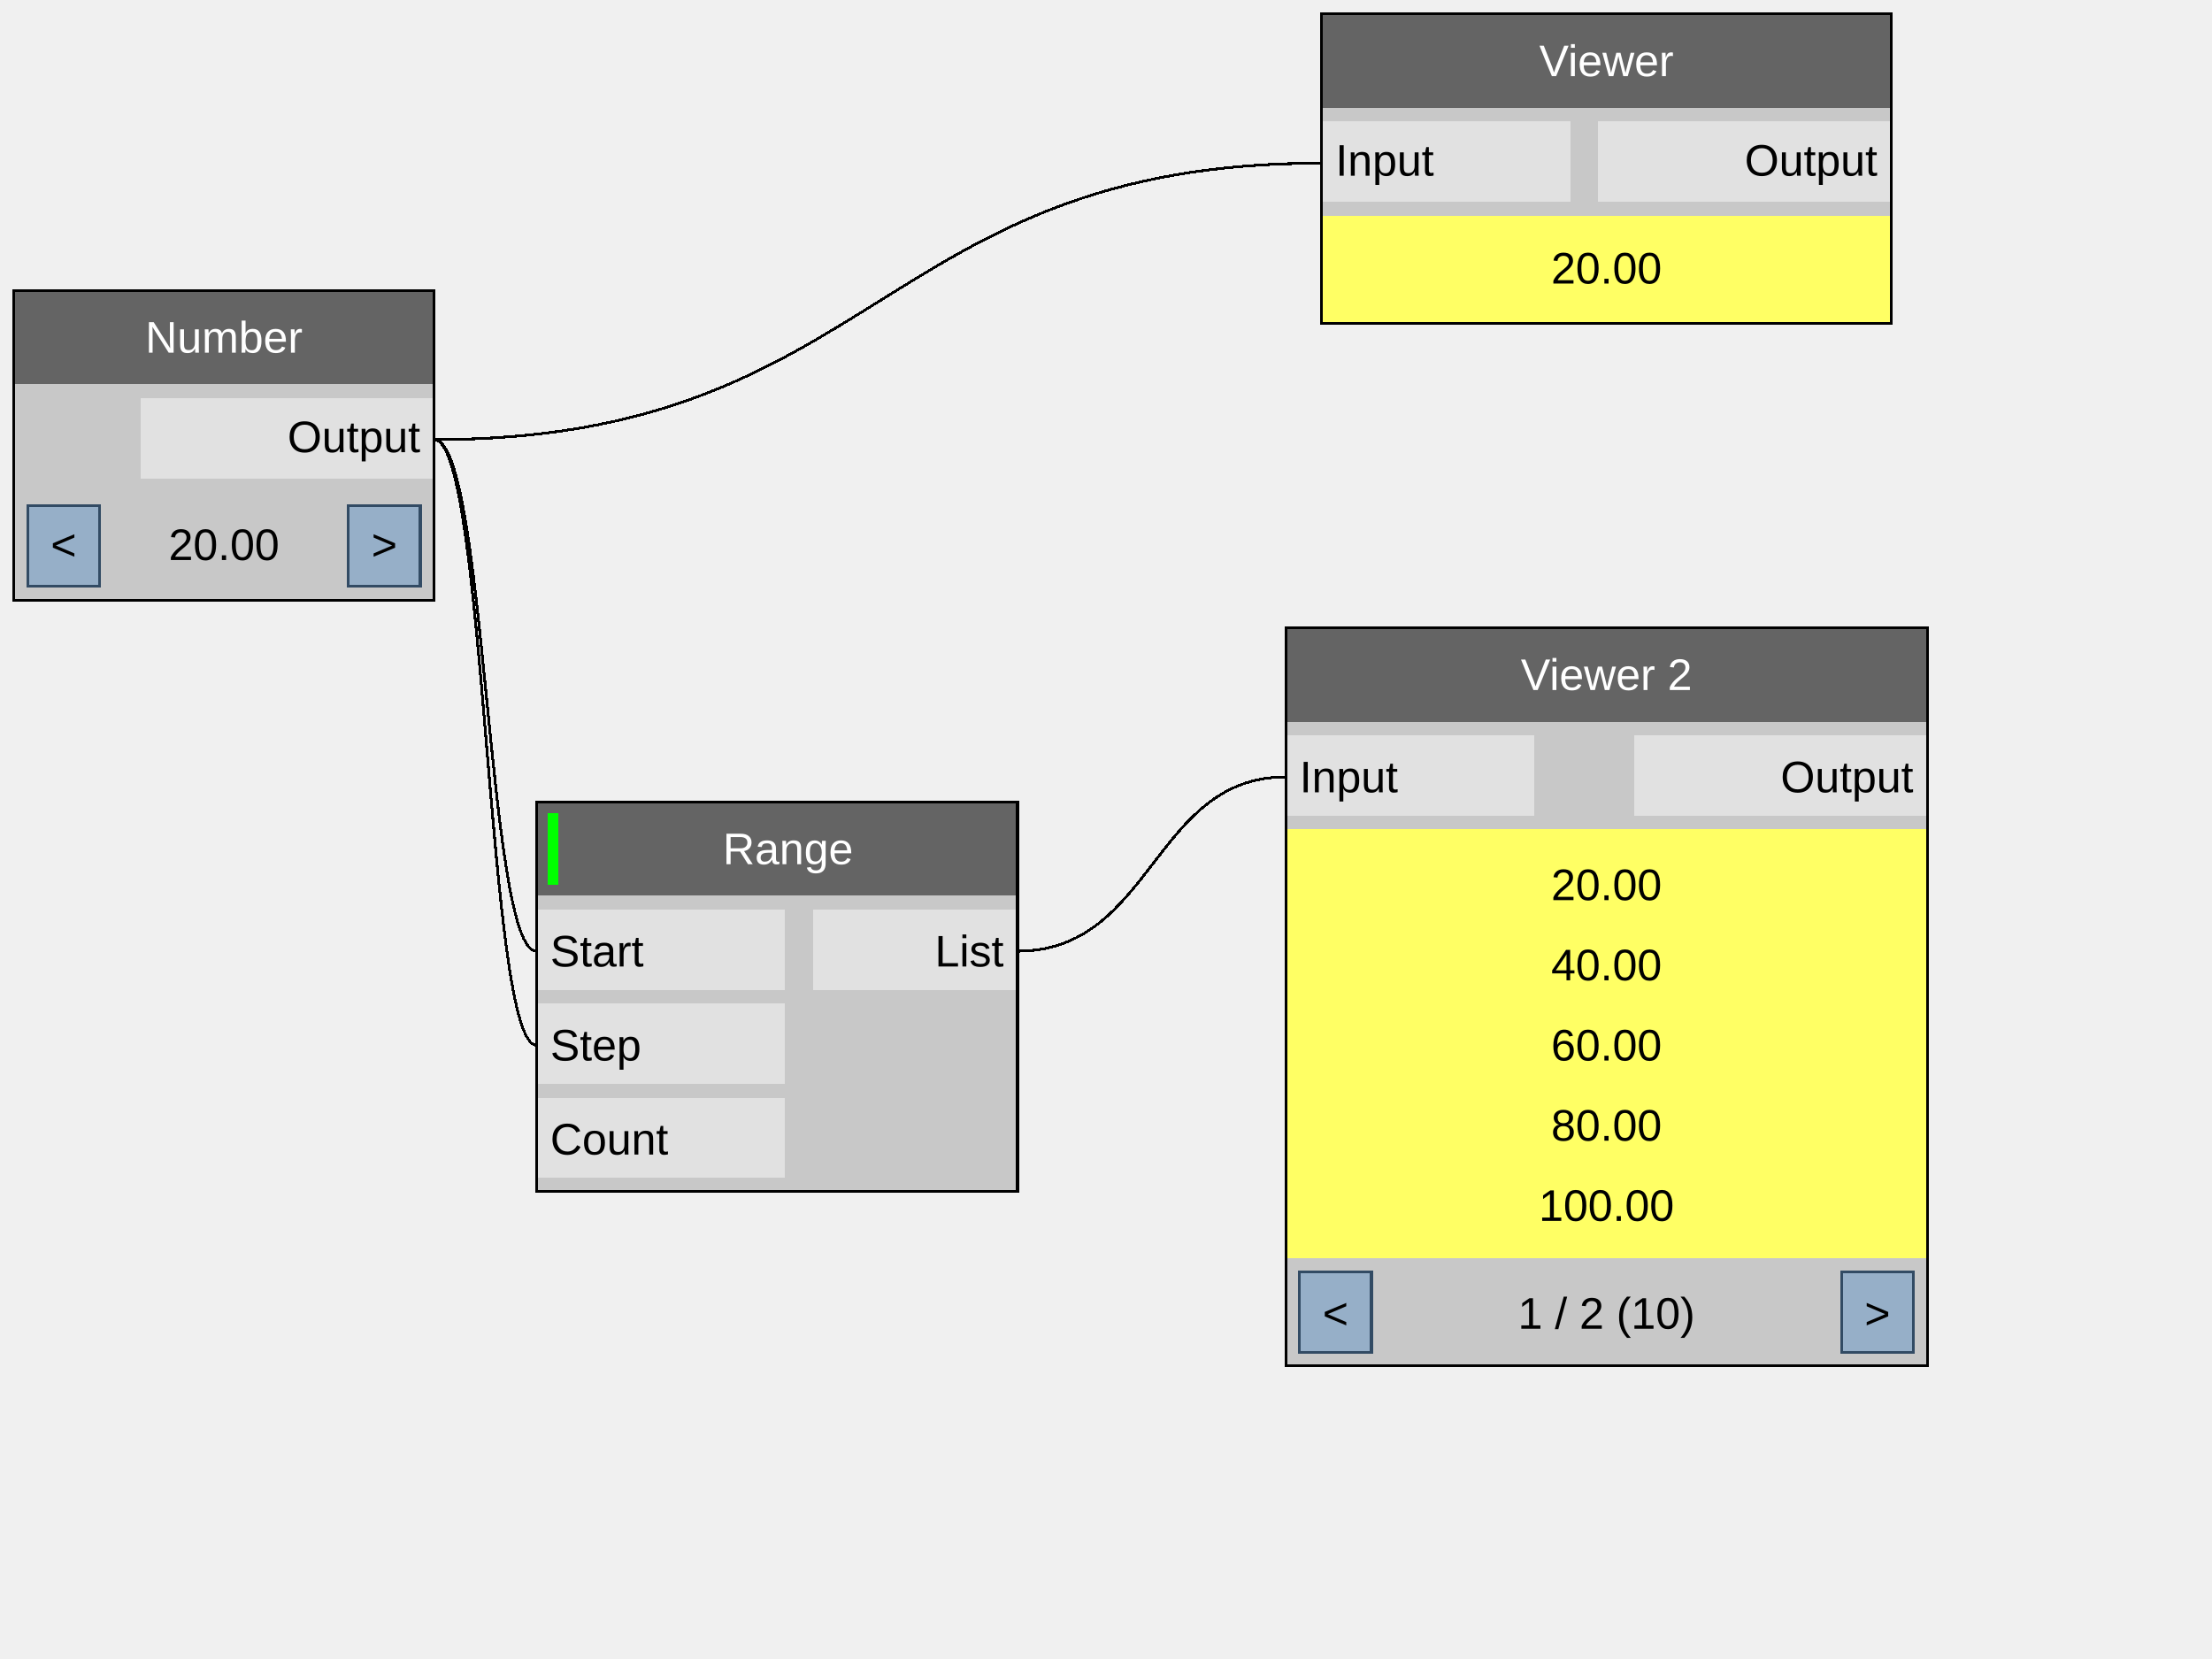
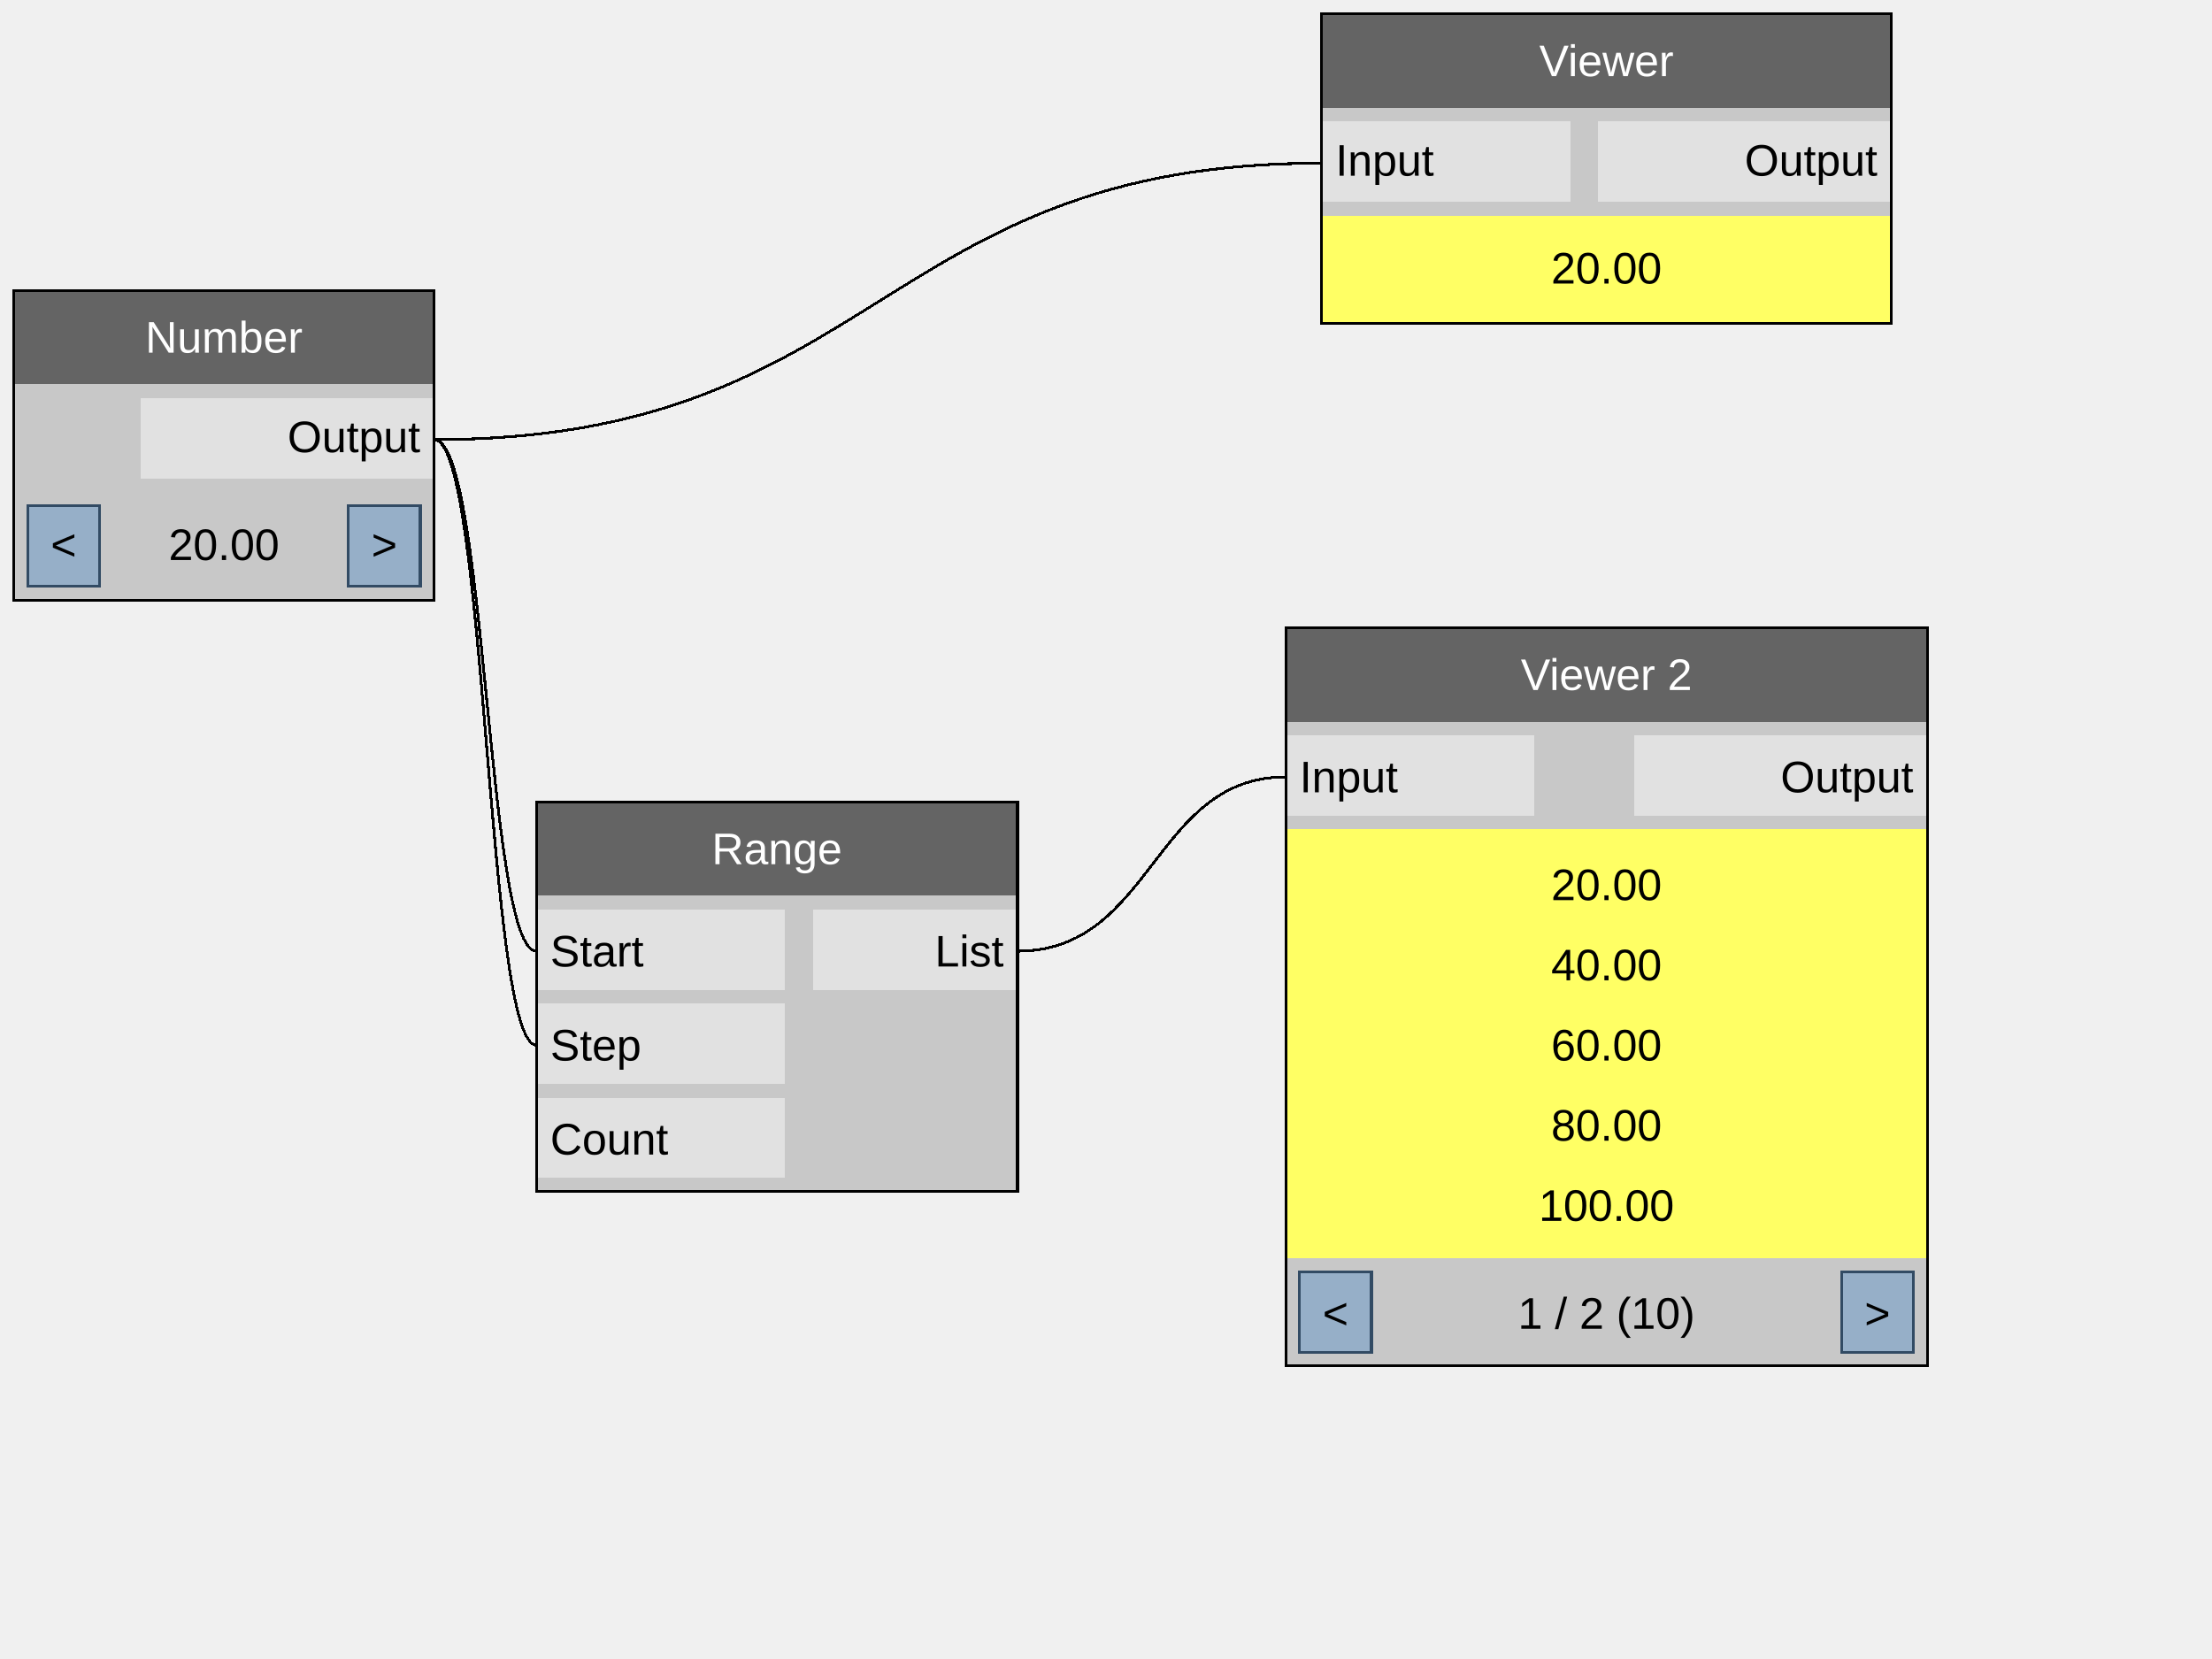
<svg xmlns="http://www.w3.org/2000/svg" version="1.1" width="800" height="600" shape-rendering="crispEdges">
  <rect x="0" y="0" width="800" height="600" style="fill:rgb(240,240,240);" />
  <path d="M157,159 C176,159 176,344 194,344" style="fill:none;stroke-width:1px;stroke:rgb(0,0,0);" />
  <path d="M157,159 C176,159 176,378 194,378" style="fill:none;stroke-width:1px;stroke:rgb(0,0,0);" />
  <path d="M157,159 C318,159 318,59 478,59" style="fill:none;stroke-width:1px;stroke:rgb(0,0,0);" />
  <path d="M368,344 C417,344 417,281 465,281" style="fill:none;stroke-width:1px;stroke:rgb(0,0,0);" />
  <rect x="5" y="105" width="152" height="34" style="fill:rgb(100,100,100);" />
  <text x="81" y="122" dominant-baseline="central" text-anchor="middle" style="fill:rgb(255,255,255);font-family:Arial;font-size:16px;">Number</text>
  <rect x="5" y="139" width="152" height="39" style="fill:rgb(200,200,200);" />
  <rect x="51" y="144" width="106" height="29" style="fill:rgb(225,225,225);" />
  <text x="152" y="158" dominant-baseline="central" text-anchor="end" style="fill:rgb(0,0,0);font-family:Arial;font-size:16px;">Output</text>
  <rect x="5" y="178" width="152" height="39" style="fill:rgb(200,200,200);" />
  <text x="81" y="197" dominant-baseline="central" text-anchor="middle" style="fill:rgb(0,0,0);font-family:Arial;font-size:16px;">20.00</text>
  <rect x="10" y="183" width="26" height="29" style="fill:rgb(150,175,200);" />
  <text x="23" y="197" dominant-baseline="central" text-anchor="middle" style="fill:rgb(0,0,0);font-family:Arial;font-size:16px;">&lt;</text>
  <rect x="10" y="183" width="26" height="29" style="fill:none;stroke-width:1px;stroke:rgb(50,75,100);" />
  <rect x="126" y="183" width="26" height="29" style="fill:rgb(150,175,200);" />
  <text x="139" y="197" dominant-baseline="central" text-anchor="middle" style="fill:rgb(0,0,0);font-family:Arial;font-size:16px;">&gt;</text>
  <rect x="126" y="183" width="26" height="29" style="fill:none;stroke-width:1px;stroke:rgb(50,75,100);" />
  <rect x="5" y="105" width="152" height="112" style="fill:none;stroke-width:1px;stroke:rgb(0,0,0);" />
  <rect x="194" y="290" width="174" height="34" style="fill:rgb(100,100,100);" />
-   <text x="285" y="307" dominant-baseline="central" text-anchor="middle" style="fill:rgb(255,255,255);font-family:Arial;font-size:16px;">Range</text>
-   <rect x="198" y="294" width="4" height="26" style="fill:rgb(0,255,0);" />
+   <text x="281" y="307" dominant-baseline="central" text-anchor="middle" style="fill:rgb(255,255,255);font-family:Arial;font-size:16px;">Range</text>
  <rect x="194" y="324" width="174" height="107" style="fill:rgb(200,200,200);" />
  <rect x="194" y="329" width="90" height="29" style="fill:rgb(225,225,225);" />
  <text x="199" y="344" dominant-baseline="central" text-anchor="start" style="fill:rgb(0,0,0);font-family:Arial;font-size:16px;">Start</text>
  <rect x="194" y="363" width="90" height="29" style="fill:rgb(225,225,225);" />
  <text x="199" y="378" dominant-baseline="central" text-anchor="start" style="fill:rgb(0,0,0);font-family:Arial;font-size:16px;">Step</text>
  <rect x="194" y="397" width="90" height="29" style="fill:rgb(225,225,225);" />
  <text x="199" y="412" dominant-baseline="central" text-anchor="start" style="fill:rgb(0,0,0);font-family:Arial;font-size:16px;">Count</text>
  <rect x="294" y="329" width="74" height="29" style="fill:rgb(225,225,225);" />
  <text x="363" y="344" dominant-baseline="central" text-anchor="end" style="fill:rgb(0,0,0);font-family:Arial;font-size:16px;">List</text>
  <rect x="194" y="290" width="174" height="141" style="fill:none;stroke-width:1px;stroke:rgb(0,0,0);" />
  <rect x="478" y="5" width="206" height="34" style="fill:rgb(100,100,100);" />
  <text x="581" y="22" dominant-baseline="central" text-anchor="middle" style="fill:rgb(255,255,255);font-family:Arial;font-size:16px;">Viewer</text>
  <rect x="478" y="39" width="206" height="39" style="fill:rgb(200,200,200);" />
  <rect x="478" y="44" width="90" height="29" style="fill:rgb(225,225,225);" />
  <text x="483" y="58" dominant-baseline="central" text-anchor="start" style="fill:rgb(0,0,0);font-family:Arial;font-size:16px;">Input</text>
  <rect x="578" y="44" width="106" height="29" style="fill:rgb(225,225,225);" />
  <text x="679" y="58" dominant-baseline="central" text-anchor="end" style="fill:rgb(0,0,0);font-family:Arial;font-size:16px;">Output</text>
  <rect x="478" y="78" width="206" height="39" style="fill:rgb(255,255,100);" />
  <text x="581" y="97" dominant-baseline="central" text-anchor="middle" style="fill:rgb(0,0,0);font-family:Arial;font-size:16px;">20.00</text>
  <rect x="478" y="5" width="206" height="112" style="fill:none;stroke-width:1px;stroke:rgb(0,0,0);" />
  <rect x="465" y="227" width="232" height="34" style="fill:rgb(100,100,100);" />
  <text x="581" y="244" dominant-baseline="central" text-anchor="middle" style="fill:rgb(255,255,255);font-family:Arial;font-size:16px;">Viewer 2</text>
  <rect x="465" y="261" width="232" height="39" style="fill:rgb(200,200,200);" />
  <rect x="465" y="266" width="90" height="29" style="fill:rgb(225,225,225);" />
  <text x="470" y="281" dominant-baseline="central" text-anchor="start" style="fill:rgb(0,0,0);font-family:Arial;font-size:16px;">Input</text>
  <rect x="591" y="266" width="106" height="29" style="fill:rgb(225,225,225);" />
  <text x="692" y="281" dominant-baseline="central" text-anchor="end" style="fill:rgb(0,0,0);font-family:Arial;font-size:16px;">Output</text>
  <rect x="465" y="300" width="232" height="155" style="fill:rgb(255,255,100);" />
  <text x="581" y="320" dominant-baseline="central" text-anchor="middle" style="fill:rgb(0,0,0);font-family:Arial;font-size:16px;">20.00</text>
  <text x="581" y="349" dominant-baseline="central" text-anchor="middle" style="fill:rgb(0,0,0);font-family:Arial;font-size:16px;">40.00</text>
  <text x="581" y="378" dominant-baseline="central" text-anchor="middle" style="fill:rgb(0,0,0);font-family:Arial;font-size:16px;">60.00</text>
  <text x="581" y="407" dominant-baseline="central" text-anchor="middle" style="fill:rgb(0,0,0);font-family:Arial;font-size:16px;">80.00</text>
  <text x="581" y="436" dominant-baseline="central" text-anchor="middle" style="fill:rgb(0,0,0);font-family:Arial;font-size:16px;">100.00</text>
  <rect x="465" y="455" width="232" height="39" style="fill:rgb(200,200,200);" />
  <text x="581" y="475" dominant-baseline="central" text-anchor="middle" style="fill:rgb(0,0,0);font-family:Arial;font-size:16px;">1 / 2 (10)</text>
  <rect x="470" y="460" width="26" height="29" style="fill:rgb(150,175,200);" />
  <text x="483" y="475" dominant-baseline="central" text-anchor="middle" style="fill:rgb(0,0,0);font-family:Arial;font-size:16px;">&lt;</text>
  <rect x="470" y="460" width="26" height="29" style="fill:none;stroke-width:1px;stroke:rgb(50,75,100);" />
  <rect x="666" y="460" width="26" height="29" style="fill:rgb(150,175,200);" />
  <text x="679" y="475" dominant-baseline="central" text-anchor="middle" style="fill:rgb(0,0,0);font-family:Arial;font-size:16px;">&gt;</text>
  <rect x="666" y="460" width="26" height="29" style="fill:none;stroke-width:1px;stroke:rgb(50,75,100);" />
  <rect x="465" y="227" width="232" height="267" style="fill:none;stroke-width:1px;stroke:rgb(0,0,0);" />
</svg>
